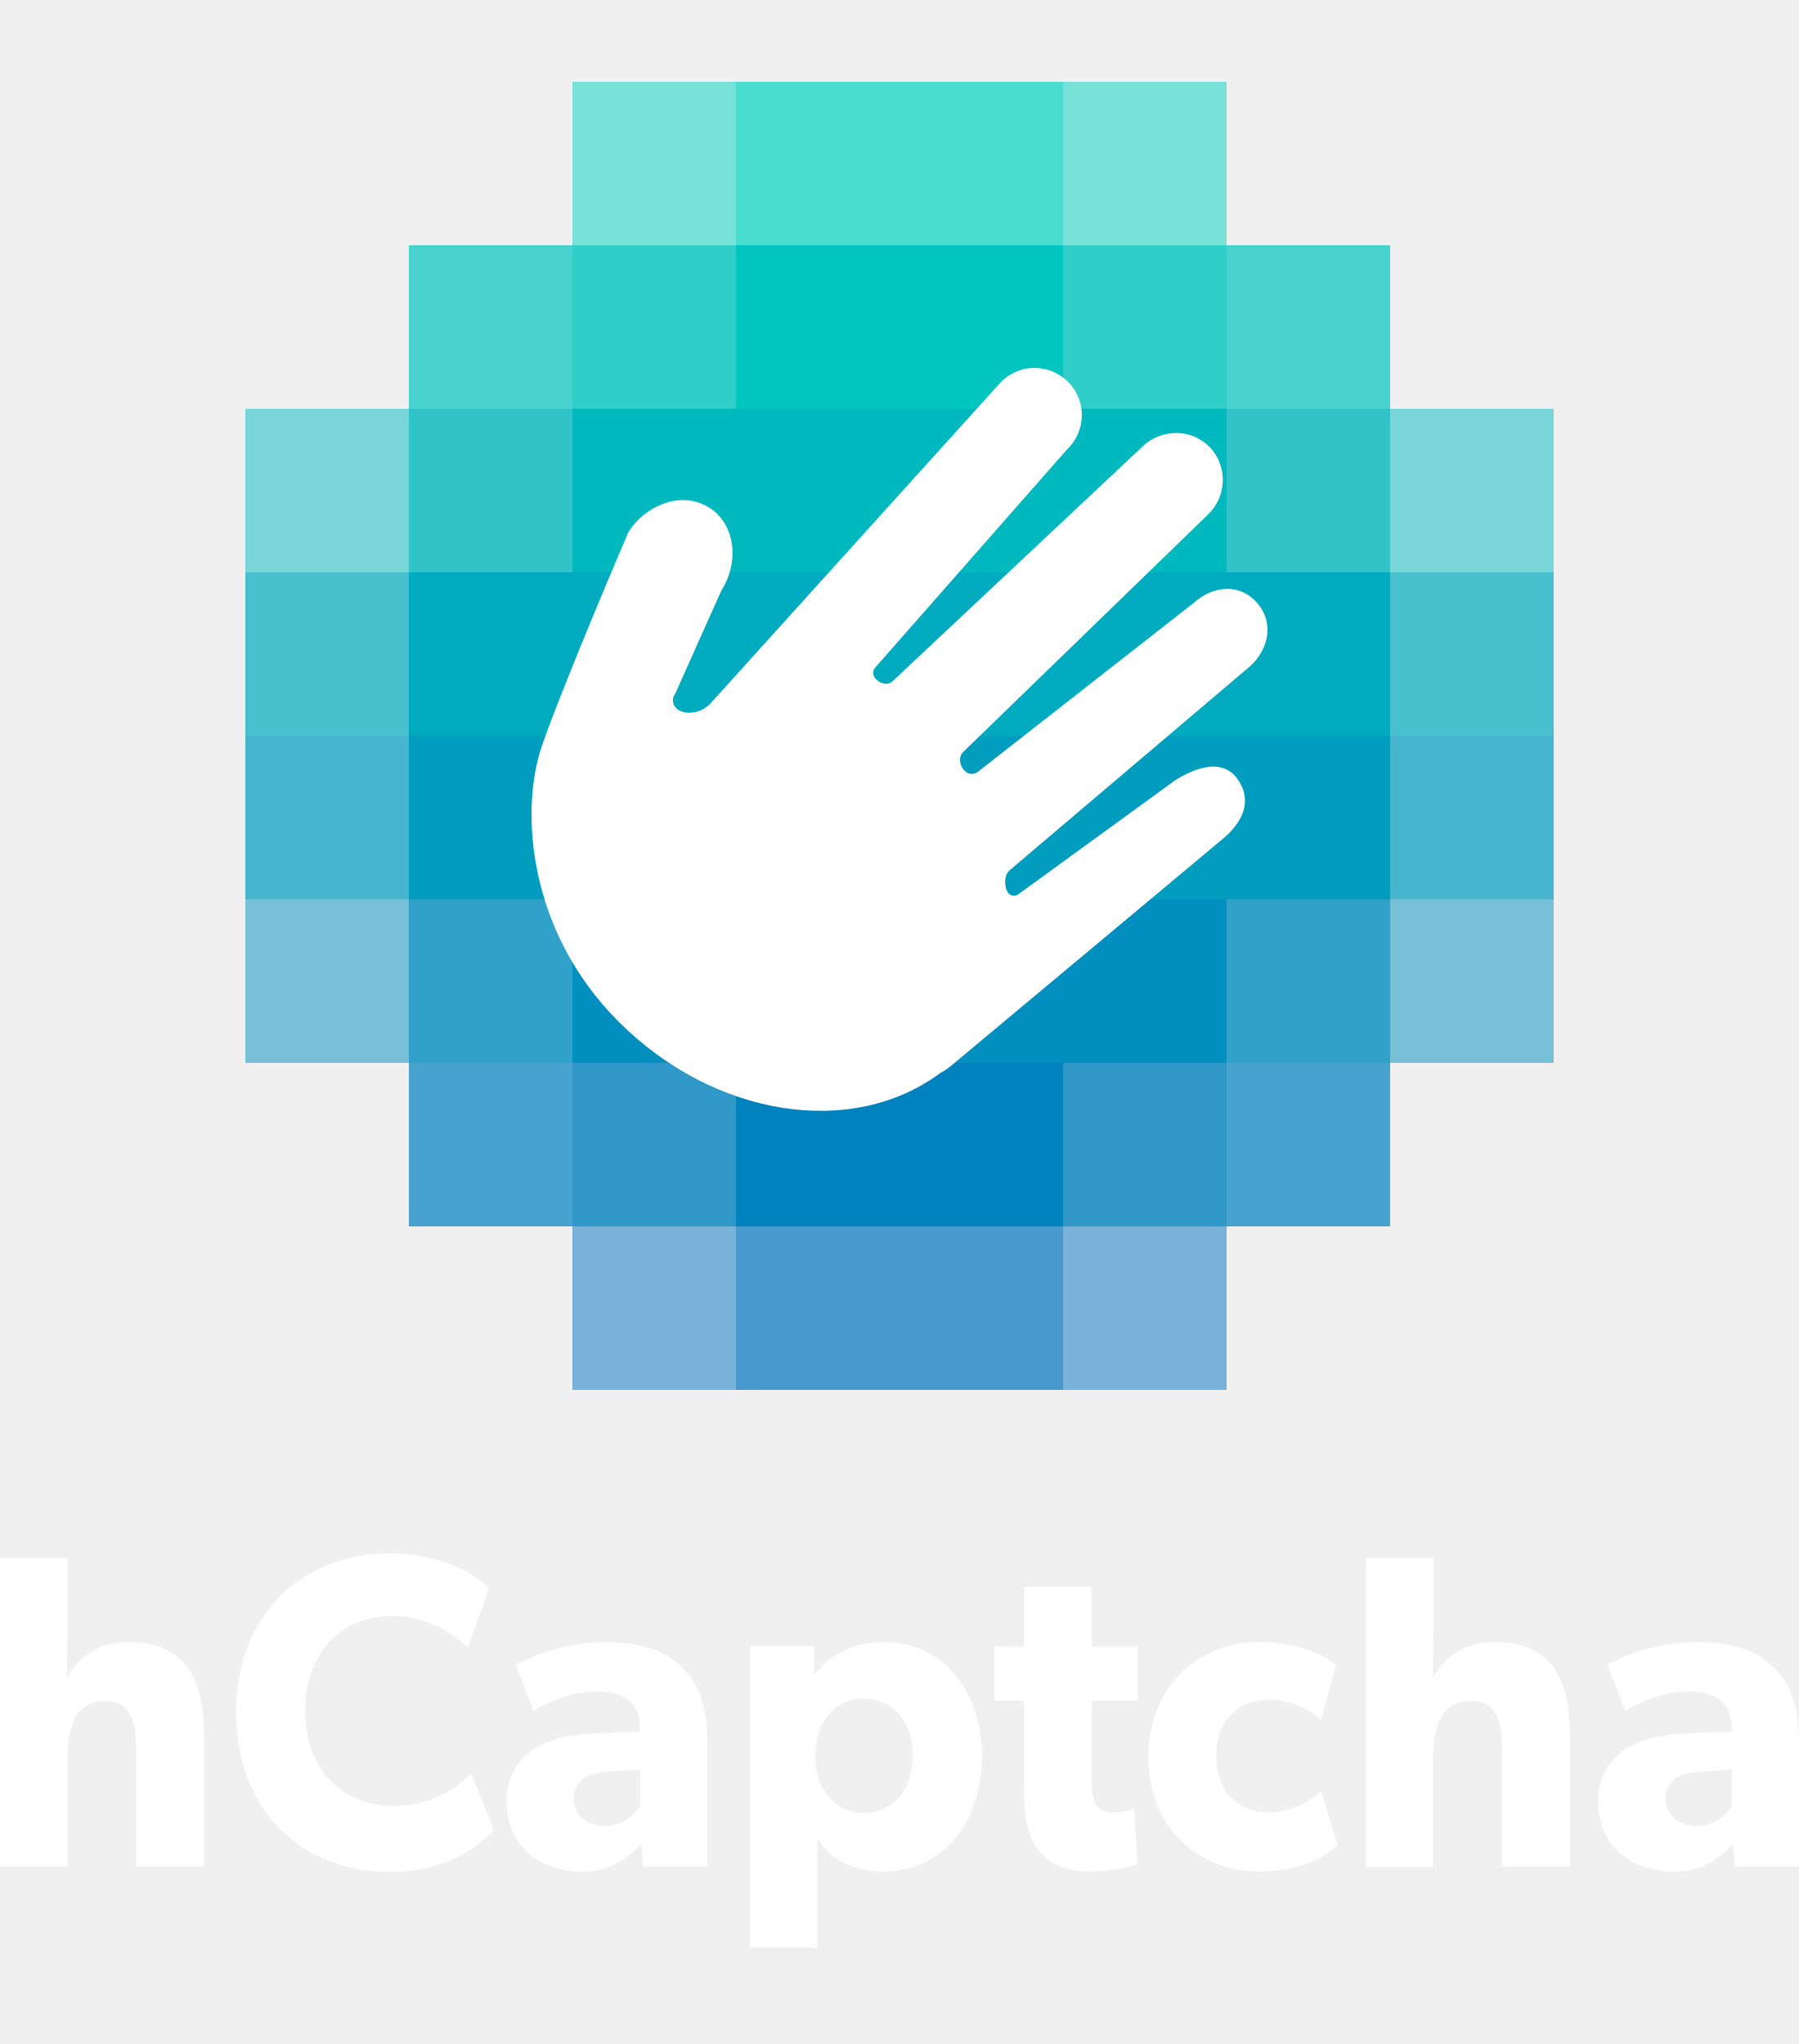
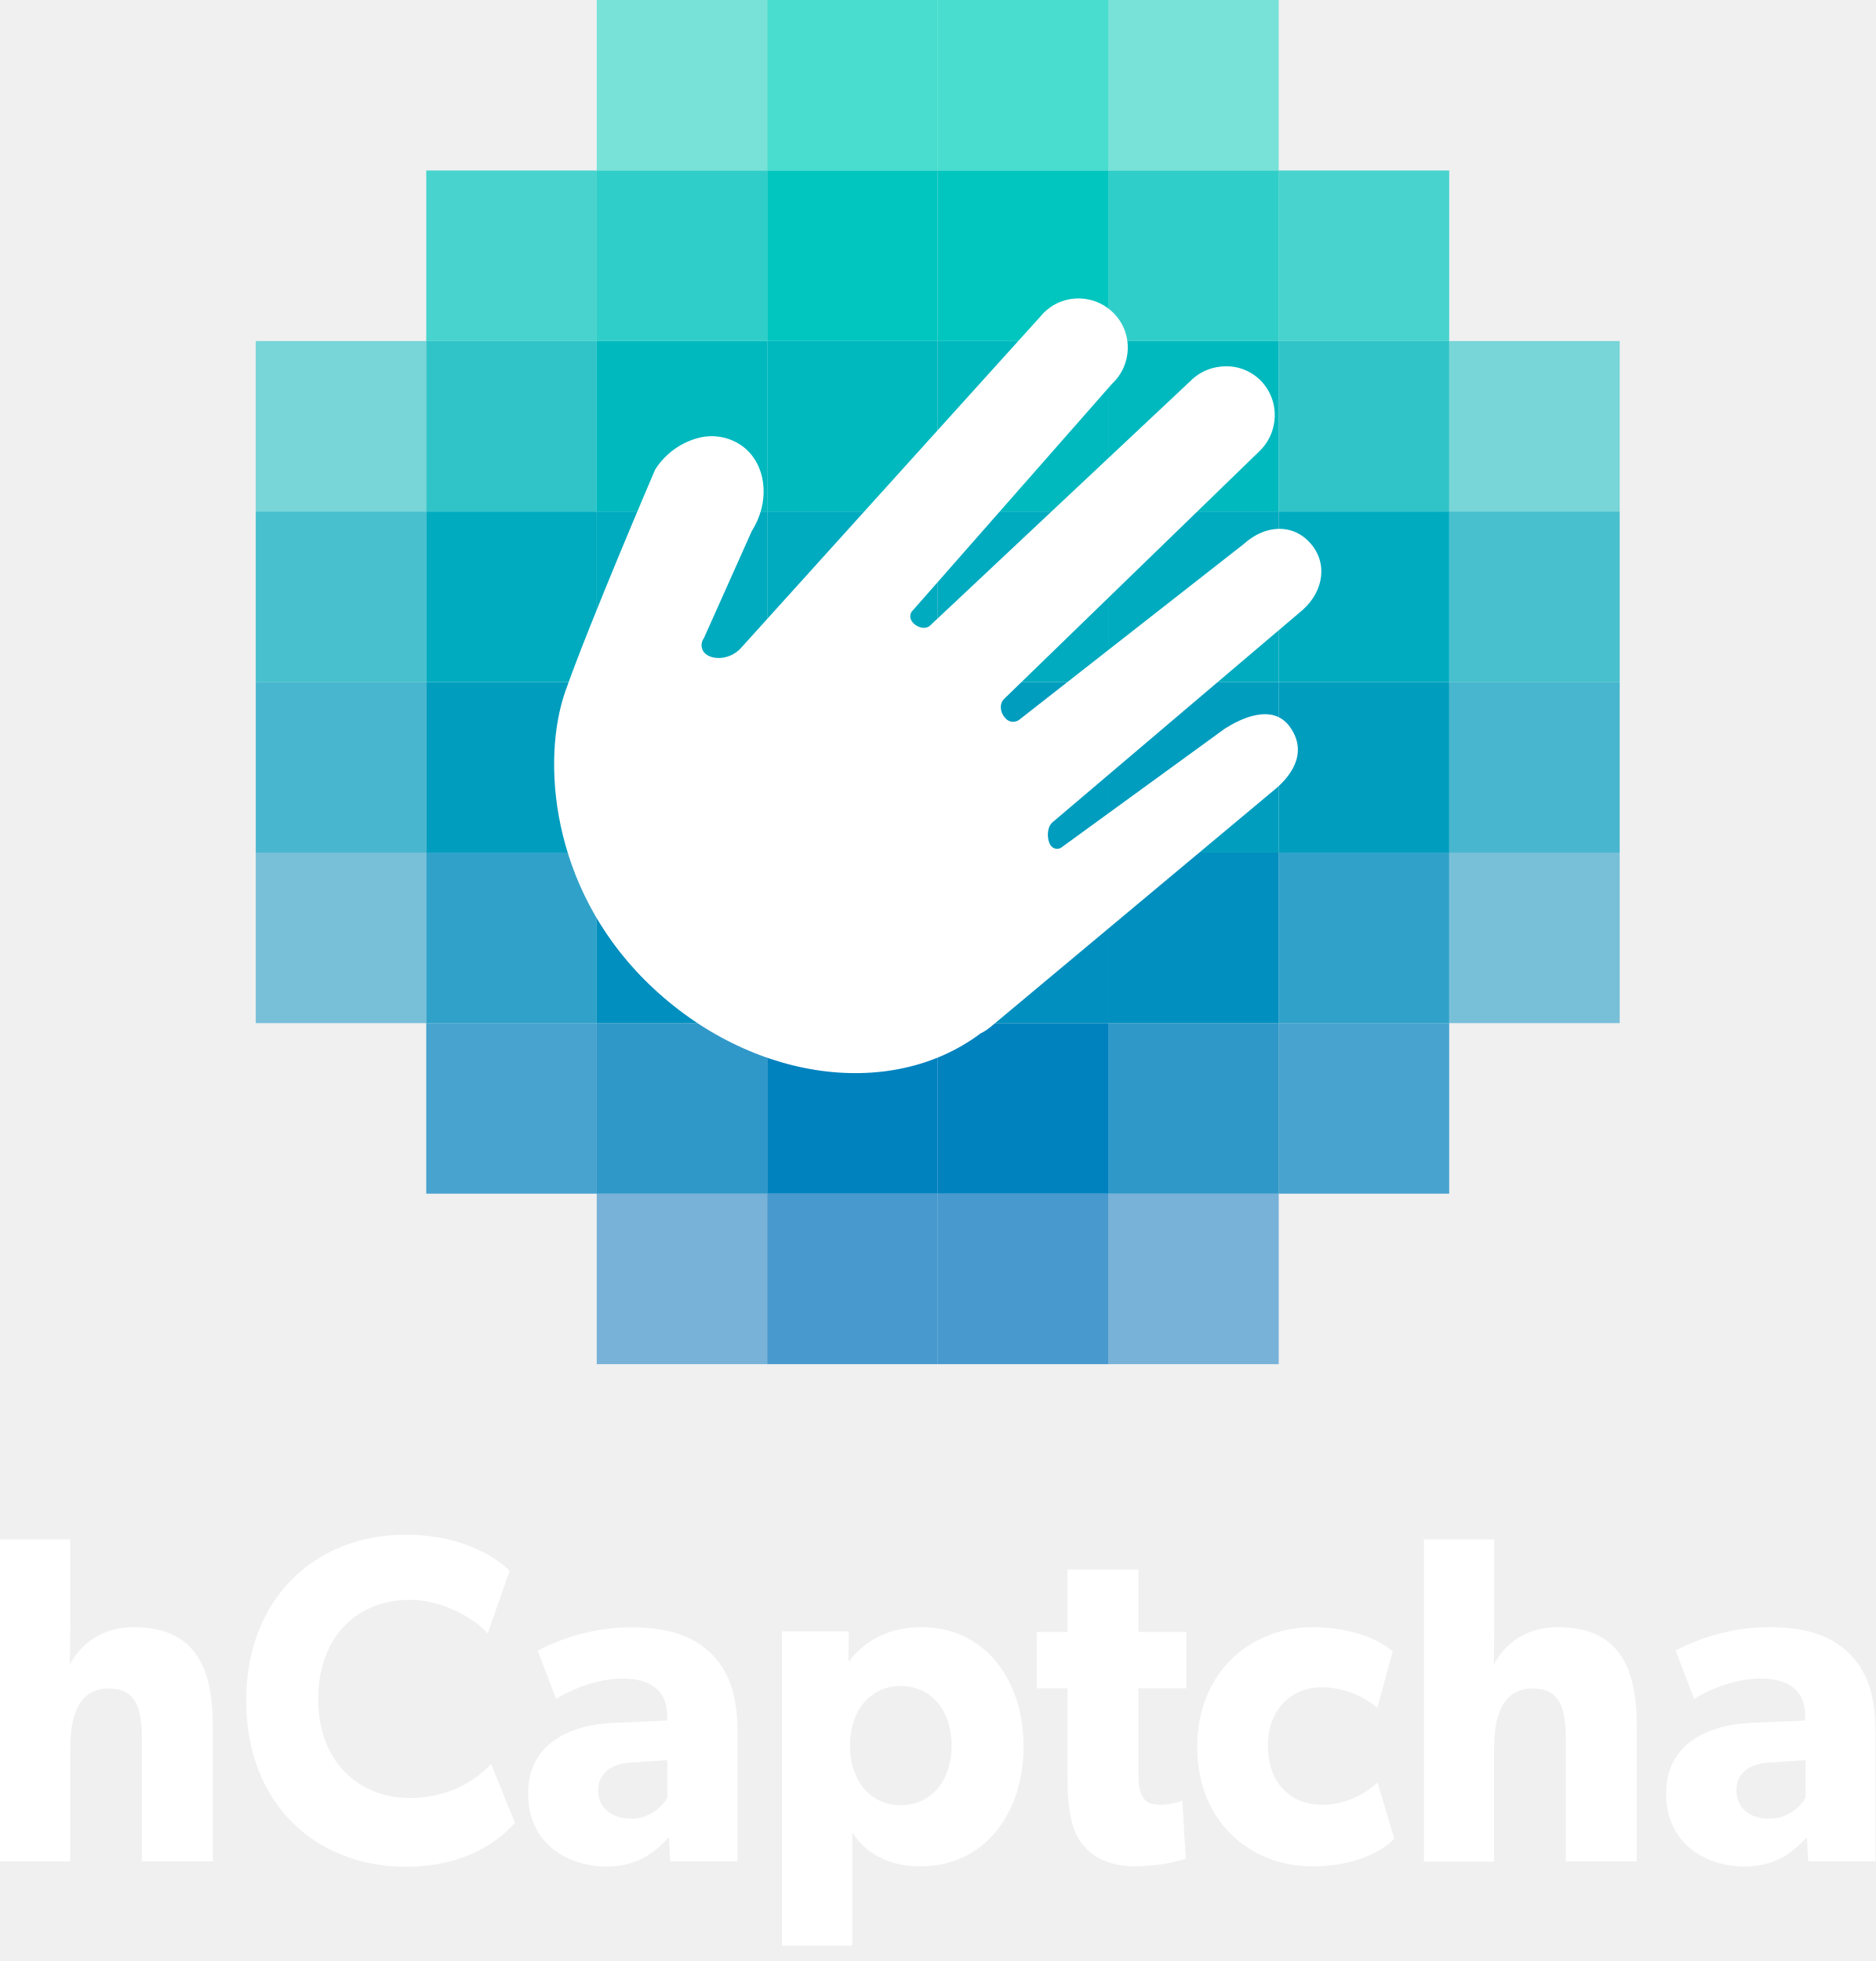
- <svg xmlns="http://www.w3.org/2000/svg" width="44" height="46" viewBox="0 0 44 46" fill="none" style="width: 44px; height: 50px; display: block;">
+ <svg xmlns="http://www.w3.org/2000/svg" width="44" height="46" viewBox="0 0 44 46" fill="none">
  <path opacity="0.5" d="M30 28H26V32H30V28Z" fill="#0074BF" />
  <path opacity="0.7" d="M26 28H22V32H26V28Z" fill="#0074BF" />
  <path opacity="0.7" d="M22 28H18V32H22V28Z" fill="#0074BF" />
  <path opacity="0.5" d="M18 28H14V32H18V28Z" fill="#0074BF" />
  <path opacity="0.7" d="M34 24H30V28H34V24Z" fill="#0082BF" />
  <path opacity="0.8" d="M30 24H26V28H30V24Z" fill="#0082BF" />
  <path d="M26 24H22V28H26V24Z" fill="#0082BF" />
  <path d="M22 24H18V28H22V24Z" fill="#0082BF" />
  <path opacity="0.8" d="M18 24H14V28H18V24Z" fill="#0082BF" />
  <path opacity="0.7" d="M14 24H10V28H14V24Z" fill="#0082BF" />
  <path opacity="0.5" d="M38 20H34V24H38V20Z" fill="#008FBF" />
  <path opacity="0.8" d="M34 20H30V24H34V20Z" fill="#008FBF" />
  <path d="M30 20H26V24H30V20Z" fill="#008FBF" />
  <path d="M26 20H22V24H26V20Z" fill="#008FBF" />
  <path d="M22 20H18V24H22V20Z" fill="#008FBF" />
  <path d="M18 20H14V24H18V20Z" fill="#008FBF" />
  <path opacity="0.8" d="M14 20H10V24H14V20Z" fill="#008FBF" />
  <path opacity="0.5" d="M10 20H6V24H10V20Z" fill="#008FBF" />
  <path opacity="0.7" d="M38 16H34V20H38V16Z" fill="#009DBF" />
  <path d="M34 16H30V20H34V16Z" fill="#009DBF" />
  <path d="M30 16H26V20H30V16Z" fill="#009DBF" />
  <path d="M26 16H22V20H26V16Z" fill="#009DBF" />
  <path d="M22 16H18V20H22V16Z" fill="#009DBF" />
  <path d="M18 16H14V20H18V16Z" fill="#009DBF" />
  <path d="M14 16H10V20H14V16Z" fill="#009DBF" />
  <path opacity="0.7" d="M10 16H6V20H10V16Z" fill="#009DBF" />
  <path opacity="0.7" d="M38 12H34V16H38V12Z" fill="#00ABBF" />
  <path d="M34 12H30V16H34V12Z" fill="#00ABBF" />
  <path d="M30 12H26V16H30V12Z" fill="#00ABBF" />
  <path d="M26 12H22V16H26V12Z" fill="#00ABBF" />
  <path d="M22 12H18V16H22V12Z" fill="#00ABBF" />
  <path d="M18 12H14V16H18V12Z" fill="#00ABBF" />
  <path d="M14 12H10V16H14V12Z" fill="#00ABBF" />
  <path opacity="0.7" d="M10 12H6V16H10V12Z" fill="#00ABBF" />
  <path opacity="0.5" d="M38 8H34V12H38V8Z" fill="#00B9BF" />
  <path opacity="0.8" d="M34 8H30V12H34V8Z" fill="#00B9BF" />
  <path d="M30 8H26V12H30V8Z" fill="#00B9BF" />
  <path d="M26 8H22V12H26V8Z" fill="#00B9BF" />
  <path d="M22 8H18V12H22V8Z" fill="#00B9BF" />
  <path d="M18 8H14V12H18V8Z" fill="#00B9BF" />
  <path opacity="0.8" d="M14 8H10V12H14V8Z" fill="#00B9BF" />
  <path opacity="0.5" d="M10 8H6V12H10V8Z" fill="#00B9BF" />
  <path opacity="0.7" d="M34 4H30V8H34V4Z" fill="#00C6BF" />
  <path opacity="0.8" d="M30 4H26V8H30V4Z" fill="#00C6BF" />
  <path d="M26 4H22V8H26V4Z" fill="#00C6BF" />
  <path d="M22 4H18V8H22V4Z" fill="#00C6BF" />
  <path opacity="0.8" d="M18 4H14V8H18V4Z" fill="#00C6BF" />
  <path opacity="0.7" d="M14 4H10V8H14V4Z" fill="#00C6BF" />
  <path opacity="0.5" d="M30 0H26V4H30V0Z" fill="#00D4BF" />
  <path opacity="0.7" d="M26 0H22V4H26V0Z" fill="#00D4BF" />
  <path opacity="0.7" d="M22 0H18V4H22V0Z" fill="#00D4BF" />
  <path opacity="0.5" d="M18 0H14V4H18V0Z" fill="#00D4BF" />
  <path d="M16.514 14.97L17.638 12.457C18.046 11.813 17.996 11.025 17.545 10.575C17.488 10.517 17.416 10.46 17.344 10.417C17.037 10.224 16.657 10.181 16.306 10.295C15.92 10.417 15.584 10.675 15.369 11.018C15.369 11.018 13.83 14.605 13.264 16.215C12.699 17.826 12.921 20.782 15.125 22.987C17.466 25.328 20.845 25.858 23.007 24.24C23.1 24.197 23.178 24.14 23.257 24.075L29.907 18.52C30.229 18.255 30.709 17.704 30.279 17.074C29.864 16.459 29.07 16.881 28.74 17.089L24.911 19.873C24.839 19.93 24.732 19.923 24.667 19.852C24.667 19.852 24.667 19.845 24.66 19.845C24.56 19.723 24.546 19.408 24.696 19.286L30.566 14.304C31.074 13.846 31.146 13.18 30.73 12.729C30.329 12.285 29.692 12.3 29.184 12.758L23.916 16.881C23.816 16.96 23.665 16.945 23.586 16.845L23.579 16.838C23.472 16.724 23.436 16.523 23.551 16.401L29.535 10.596C30.007 10.152 30.036 9.415 29.592 8.942C29.378 8.721 29.084 8.592 28.776 8.592C28.461 8.592 28.161 8.706 27.939 8.928L21.826 14.669C21.682 14.812 21.396 14.669 21.36 14.497C21.346 14.433 21.367 14.368 21.41 14.325L26.092 9C26.557 8.563 26.586 7.833 26.149 7.368C25.712 6.902 24.982 6.874 24.517 7.31C24.495 7.325 24.481 7.346 24.46 7.368L17.366 15.22C17.108 15.478 16.736 15.485 16.557 15.342C16.442 15.249 16.428 15.084 16.514 14.97Z" fill="white" />
  <path d="M4.992 43.663H3.329V40.831C3.329 40.176 3.249 39.607 2.554 39.607C1.86 39.607 1.649 40.217 1.649 41.014V43.663H0V36.112H1.649V37.904C1.649 38.451 1.64 39.043 1.64 39.043C1.9 38.563 2.384 38.169 3.137 38.169C4.611 38.169 4.992 39.164 4.992 40.477V43.663Z" fill="#FFFFFF" />
  <path d="M12.081 42.762C11.718 43.156 10.965 43.788 9.513 43.788C7.421 43.788 5.776 42.323 5.776 39.894C5.776 37.456 7.439 36 9.509 36C10.974 36 11.767 36.645 11.956 36.851L11.44 38.317C11.306 38.129 10.544 37.528 9.603 37.528C8.398 37.528 7.465 38.38 7.465 39.858C7.465 41.337 8.433 42.175 9.603 42.175C10.49 42.175 11.131 41.803 11.521 41.377L12.081 42.762Z" fill="#FFFFFF" />
  <path d="M17.302 43.663H15.724L15.693 43.094C15.478 43.322 15.066 43.784 14.236 43.784C13.34 43.784 12.39 43.268 12.39 42.067C12.39 40.867 13.434 40.459 14.371 40.414L15.652 40.36V40.239C15.652 39.67 15.272 39.374 14.608 39.374C13.959 39.374 13.309 39.679 13.049 39.854L12.614 38.72C13.049 38.492 13.842 38.173 14.792 38.173C15.742 38.173 16.289 38.402 16.692 38.796C17.082 39.191 17.302 39.715 17.302 40.624V43.663ZM15.657 41.288L14.841 41.342C14.335 41.364 14.035 41.592 14.035 41.996C14.035 42.413 14.353 42.663 14.81 42.663C15.254 42.663 15.554 42.359 15.657 42.17V41.288Z" fill="#FFFFFF" />
  <path d="M21.603 43.779C20.851 43.779 20.313 43.483 19.995 42.982V45.639H18.346V38.267H19.914L19.905 38.958H19.927C20.299 38.487 20.846 38.169 21.621 38.169C23.087 38.169 24.014 39.383 24.014 40.97C24.014 42.556 23.078 43.779 21.603 43.779ZM21.128 39.549C20.425 39.549 19.941 40.118 19.941 40.947C19.941 41.776 20.425 42.345 21.128 42.345C21.841 42.345 22.325 41.776 22.325 40.947C22.325 40.118 21.841 39.549 21.128 39.549Z" fill="#FFFFFF" />
  <path d="M27.832 39.603H26.707V41.539C26.707 42 26.77 42.108 26.851 42.206C26.922 42.296 27.026 42.336 27.241 42.336C27.411 42.332 27.577 42.3 27.738 42.238L27.819 43.604C27.438 43.717 27.039 43.775 26.645 43.779C26.058 43.779 25.663 43.591 25.408 43.277C25.152 42.964 25.045 42.511 25.045 41.691V39.603H24.323V38.281H25.045V36.816H26.707V38.281H27.832V39.603Z" fill="#FFFFFF" />
  <path d="M32.712 43.134C32.658 43.179 32.125 43.779 30.772 43.779C29.378 43.779 28.088 42.771 28.088 40.978C28.088 39.173 29.396 38.169 30.79 38.169C32.089 38.169 32.676 38.738 32.676 38.738L32.313 40.06C31.946 39.751 31.484 39.58 31.005 39.58C30.301 39.58 29.746 40.096 29.746 40.947C29.746 41.799 30.252 42.336 31.027 42.336C31.802 42.336 32.318 41.812 32.318 41.812L32.712 43.134Z" fill="#FFFFFF" />
  <path d="M38.399 43.663H36.736V40.831C36.736 40.176 36.656 39.607 35.961 39.607C35.266 39.607 35.051 40.221 35.051 41.019V43.667H33.407V36.112H35.056V37.904C35.056 38.451 35.047 39.043 35.047 39.043C35.307 38.563 35.791 38.169 36.544 38.169C38.018 38.169 38.399 39.164 38.399 40.477V43.663Z" fill="#FFFFFF" />
  <path d="M44 43.663H42.423L42.391 43.094C42.176 43.322 41.764 43.784 40.935 43.784C40.039 43.784 39.089 43.268 39.089 42.067C39.089 40.867 40.133 40.459 41.069 40.414L42.351 40.36V40.239C42.351 39.67 41.97 39.374 41.307 39.374C40.657 39.374 40.007 39.679 39.747 39.854L39.313 38.716C39.747 38.487 40.541 38.169 41.491 38.169C42.441 38.169 42.987 38.397 43.391 38.792C43.78 39.186 44 39.71 44 40.62V43.663ZM42.36 41.288L41.544 41.342C41.038 41.364 40.738 41.592 40.738 41.996C40.738 42.413 41.056 42.663 41.513 42.663C41.957 42.663 42.257 42.359 42.36 42.17V41.288V41.288Z" fill="#FFFFFF" />
</svg>
